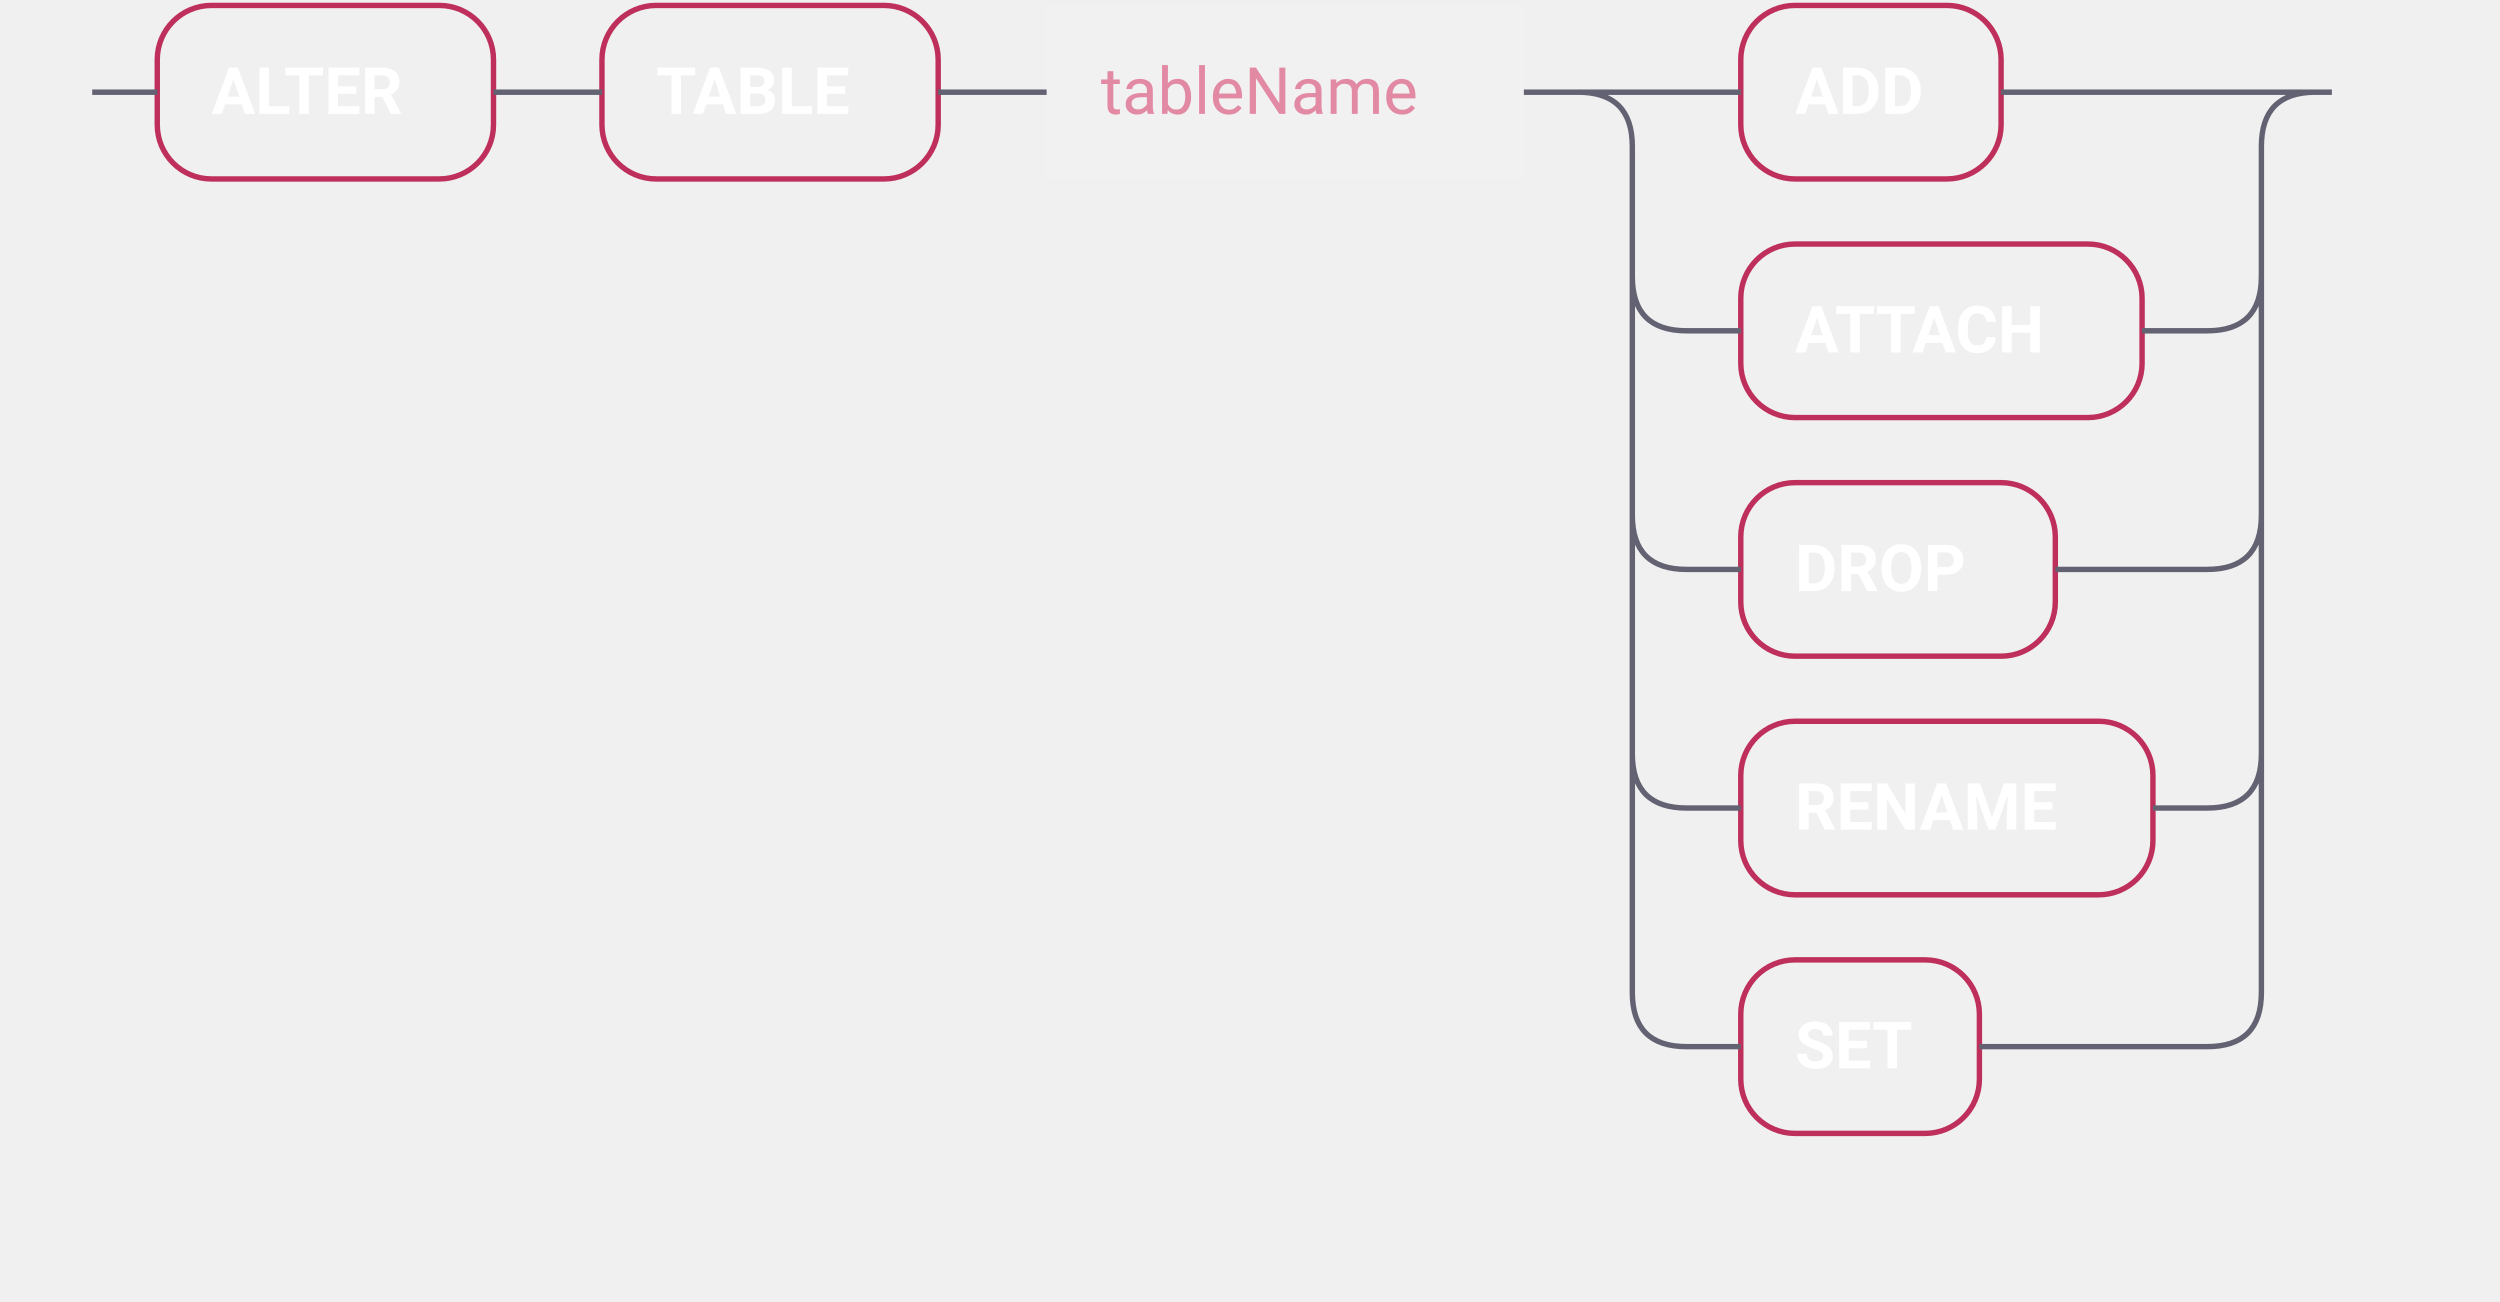
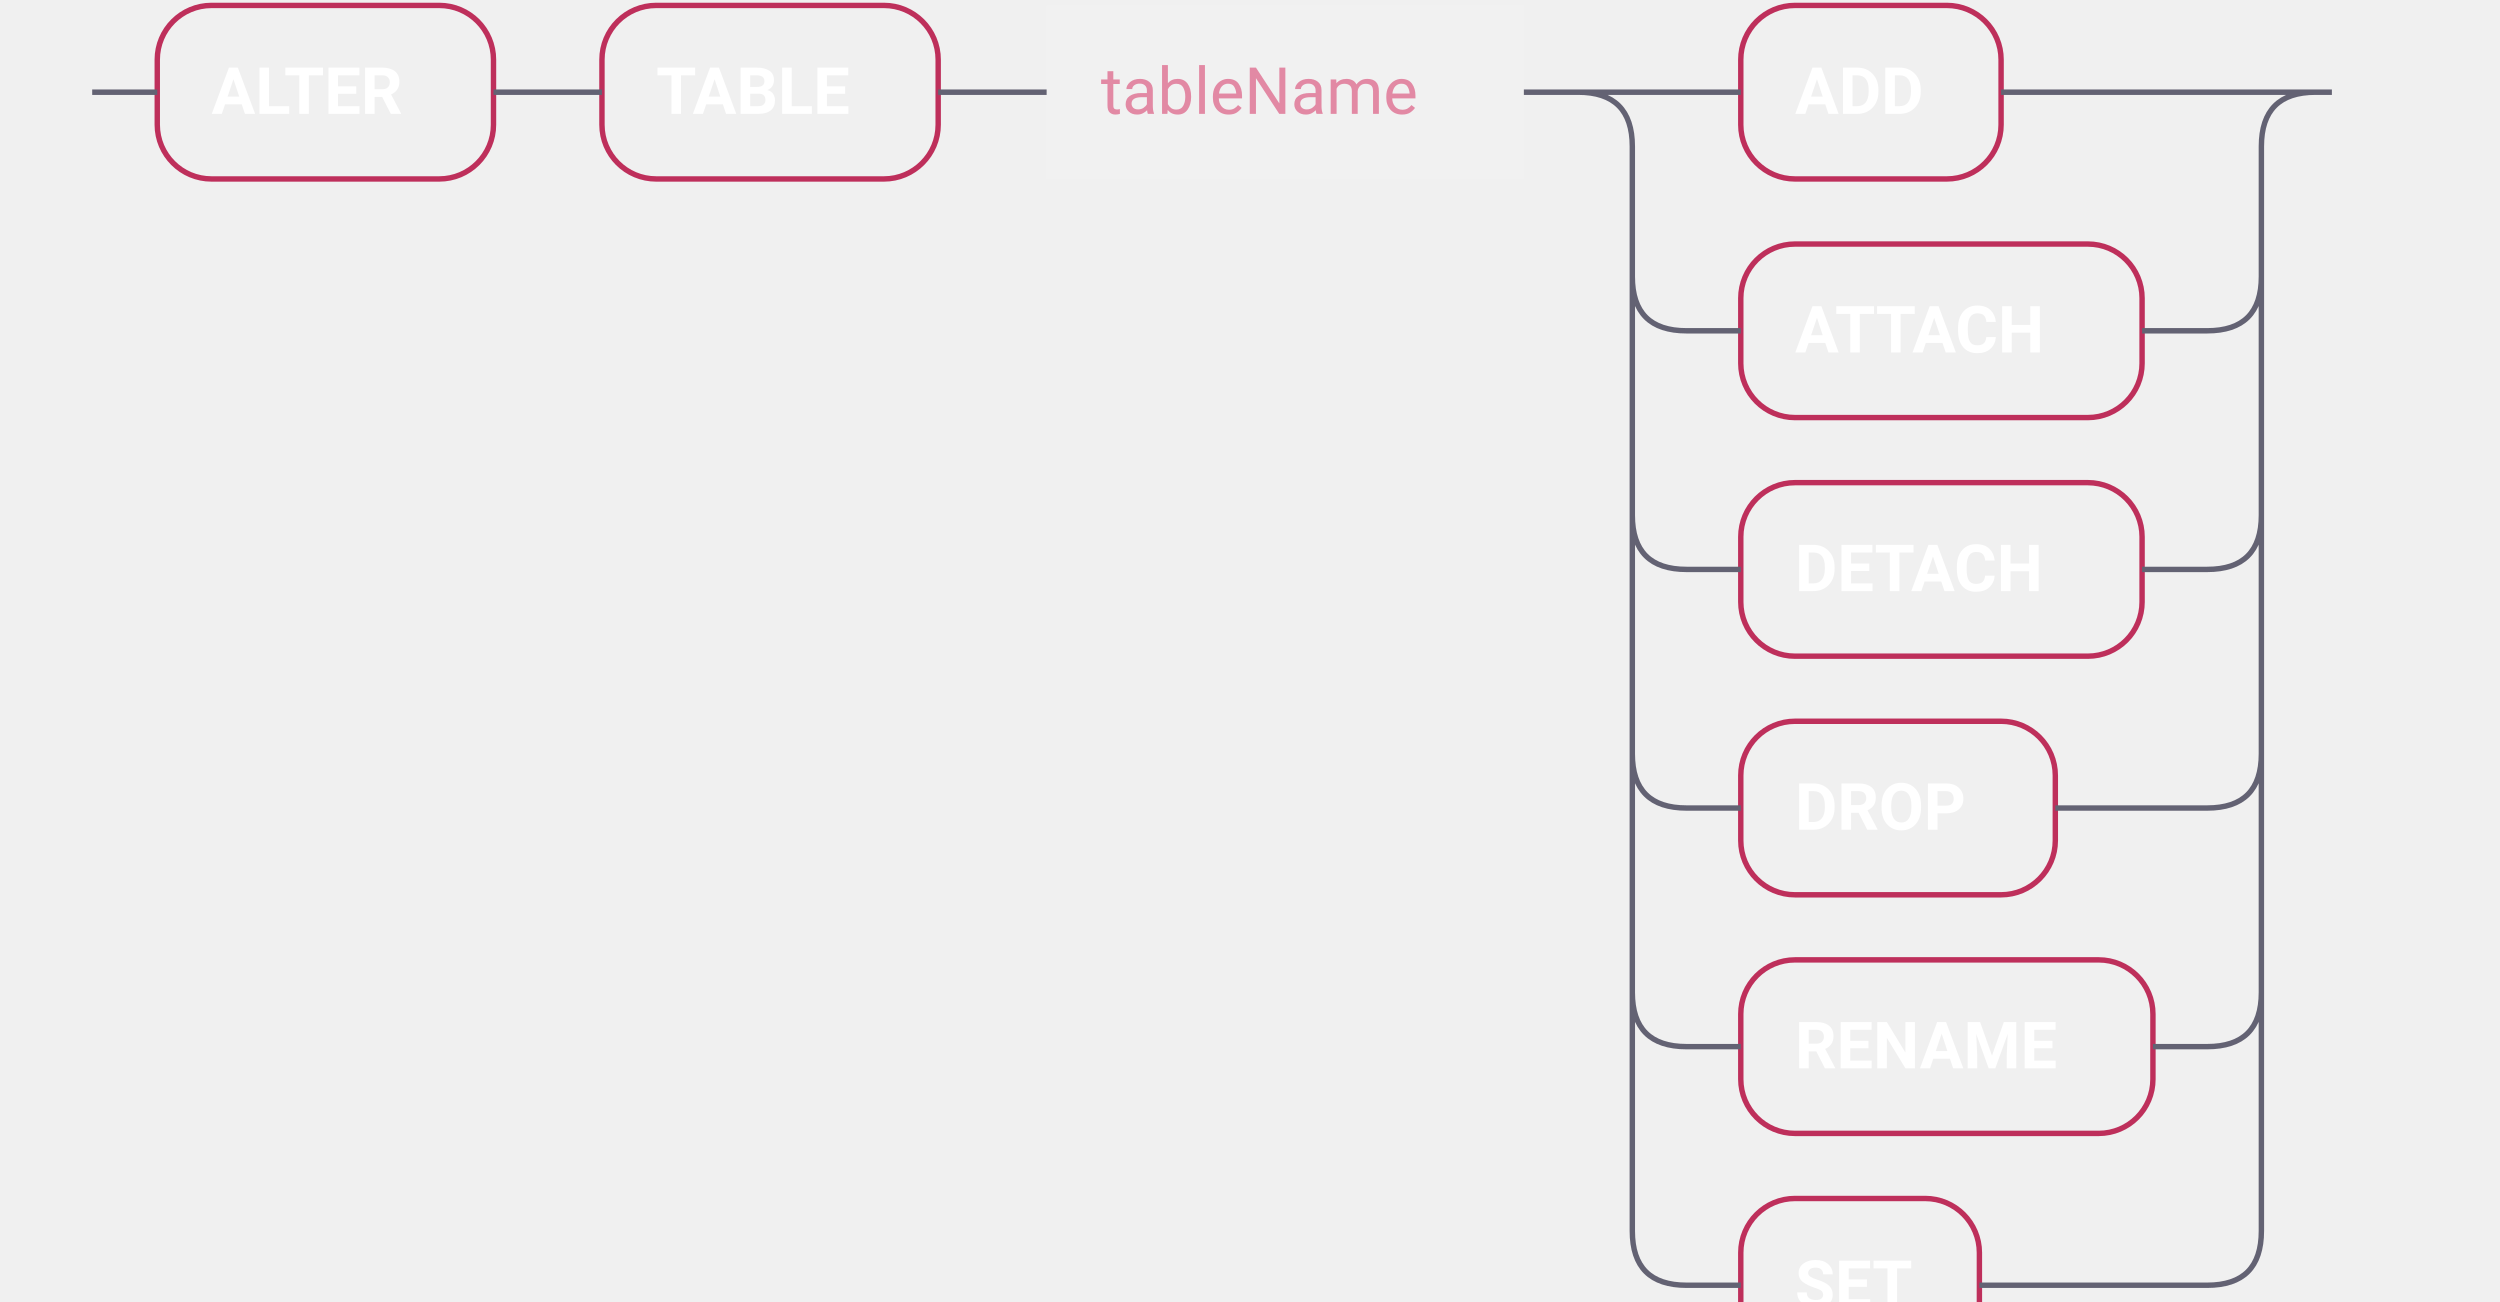
<svg xmlns="http://www.w3.org/2000/svg" xmlns:xlink="http://www.w3.org/1999/xlink" width="461" height="240">
  <defs>
    <style type="text/css">
            @namespace "http://www.w3.org/2000/svg";
                .line                 {fill: none; stroke: #636273;}
                .bold-line            {stroke: #636273; shape-rendering: crispEdges; stroke-width: 2; }
                .thin-line            {stroke: #636273; shape-rendering: crispEdges}
                .filled               {fill: #636273; stroke: none;}
                text.terminal         {font-family: -apple-system, BlinkMacSystemFont, "Segoe UI", Roboto, Ubuntu, Cantarell, Helvetica, sans-serif;
                font-size: 12px;
                fill: #ffffff;
                font-weight: bold;
                }
                text.nonterminal      {font-family: -apple-system, BlinkMacSystemFont, "Segoe UI", Roboto, Ubuntu, Cantarell, Helvetica, sans-serif;
                font-size: 12px;
                fill: #e289a4;
                font-weight: normal;
                }
                text.regexp           {font-family: -apple-system, BlinkMacSystemFont, "Segoe UI", Roboto, Ubuntu, Cantarell, Helvetica, sans-serif;
                font-size: 12px;
                fill: #00141F;
                font-weight: normal;
                }
                rect, circle, polygon {fill: none; stroke: none;}
                rect.terminal         {fill: none; stroke: #be2f5b;}
                rect.nonterminal      {fill: rgba(255,255,255,0.1); stroke: none;}
                rect.text             {fill: none; stroke: none;}
                polygon.regexp        {fill: #C7ECFF; stroke: #038cbc;}
        </style>
  </defs>
  <polygon points="9 17 1 13 1 21" />
  <polygon points="17 17 9 13 9 21" />
  <rect x="31" y="3" width="62" height="32" rx="10" />
  <rect x="29" y="1" width="62" height="32" class="terminal" rx="10" />
  <text class="terminal" x="39" y="21">ALTER</text>
  <rect x="113" y="3" width="62" height="32" rx="10" />
  <rect x="111" y="1" width="62" height="32" class="terminal" rx="10" />
  <text class="terminal" x="121" y="21">TABLE</text>
  <a xlink:href="#tableName" xlink:title="tableName">
    <rect x="195" y="3" width="88" height="32" />
    <rect x="193" y="1" width="88" height="32" class="nonterminal" />
    <text class="nonterminal" x="203" y="21">tableName</text>
  </a>
  <rect x="323" y="3" width="48" height="32" rx="10" />
  <rect x="321" y="1" width="48" height="32" class="terminal" rx="10" />
  <text class="terminal" x="331" y="21">ADD</text>
  <rect x="323" y="47" width="74" height="32" rx="10" />
  <rect x="321" y="45" width="74" height="32" class="terminal" rx="10" />
  <text class="terminal" x="331" y="65">ATTACH</text>
-   <rect x="323" y="91" width="58" height="32" rx="10" />
-   <rect x="321" y="89" width="58" height="32" class="terminal" rx="10" />
-   <text class="terminal" x="331" y="109">DROP</text>
-   <rect x="323" y="135" width="76" height="32" rx="10" />
-   <rect x="321" y="133" width="76" height="32" class="terminal" rx="10" />
-   <text class="terminal" x="331" y="153">RENAME</text>
-   <rect x="323" y="179" width="44" height="32" rx="10" />
-   <rect x="321" y="177" width="44" height="32" class="terminal" rx="10" />
-   <text class="terminal" x="331" y="197">SET</text>
-   <path class="line" d="m17 17 h2 m0 0 h10 m62 0 h10 m0 0 h10 m62 0 h10 m0 0 h10 m88 0 h10 m20 0 h10 m48 0 h10 m0 0 h28 m-116 0 h20 m96 0 h20 m-136 0 q10 0 10 10 m116 0 q0 -10 10 -10 m-126 10 v24 m116 0 v-24 m-116 24 q0 10 10 10 m96 0 q10 0 10 -10 m-106 10 h10 m74 0 h10 m0 0 h2 m-106 -10 v20 m116 0 v-20 m-116 20 v24 m116 0 v-24 m-116 24 q0 10 10 10 m96 0 q10 0 10 -10 m-106 10 h10 m58 0 h10 m0 0 h18 m-106 -10 v20 m116 0 v-20 m-116 20 v24 m116 0 v-24 m-116 24 q0 10 10 10 m96 0 q10 0 10 -10 m-106 10 h10 m76 0 h10 m-106 -10 v20 m116 0 v-20 m-116 20 v24 m116 0 v-24 m-116 24 q0 10 10 10 m96 0 q10 0 10 -10 m-106 10 h10 m44 0 h10 m0 0 h32 m23 -176 h-3" />
+   <rect x="323" y="91" width="74" height="32" rx="10" />
+   <rect x="321" y="89" width="74" height="32" class="terminal" rx="10" />
+   <text class="terminal" x="331" y="109">DETACH</text>
+   <rect x="323" y="135" width="58" height="32" rx="10" />
+   <rect x="321" y="133" width="58" height="32" class="terminal" rx="10" />
+   <text class="terminal" x="331" y="153">DROP</text>
+   <rect x="323" y="179" width="76" height="32" rx="10" />
+   <rect x="321" y="177" width="76" height="32" class="terminal" rx="10" />
+   <text class="terminal" x="331" y="197">RENAME</text>
+   <rect x="323" y="223" width="44" height="32" rx="10" />
+   <rect x="321" y="221" width="44" height="32" class="terminal" rx="10" />
+   <text class="terminal" x="331" y="241">SET</text>
+   <path class="line" d="m17 17 h2 m0 0 h10 m62 0 h10 m0 0 h10 m62 0 h10 m0 0 h10 m88 0 h10 m20 0 h10 m48 0 h10 m0 0 h28 m-116 0 h20 m96 0 h20 m-136 0 q10 0 10 10 m116 0 q0 -10 10 -10 m-126 10 v24 m116 0 v-24 m-116 24 q0 10 10 10 m96 0 q10 0 10 -10 m-106 10 h10 m74 0 h10 m0 0 h2 m-106 -10 v20 m116 0 v-20 m-116 20 v24 m116 0 v-24 m-116 24 q0 10 10 10 m96 0 q10 0 10 -10 m-106 10 h10 m74 0 h10 m0 0 h2 m-106 -10 v20 m116 0 v-20 m-116 20 v24 m116 0 v-24 m-116 24 q0 10 10 10 m96 0 q10 0 10 -10 m-106 10 h10 m58 0 h10 m0 0 h18 m-106 -10 v20 m116 0 v-20 m-116 20 v24 m116 0 v-24 m-116 24 q0 10 10 10 m96 0 q10 0 10 -10 m-106 10 h10 m76 0 h10 m-106 -10 v20 m116 0 v-20 m-116 20 v24 m116 0 v-24 m-116 24 q0 10 10 10 m96 0 q10 0 10 -10 m-106 10 h10 m44 0 h10 m0 0 h32 m23 -220 h-3" />
  <polygon points="437 17 445 13 445 21" />
  <polygon points="437 17 429 13 429 21" />
</svg>
